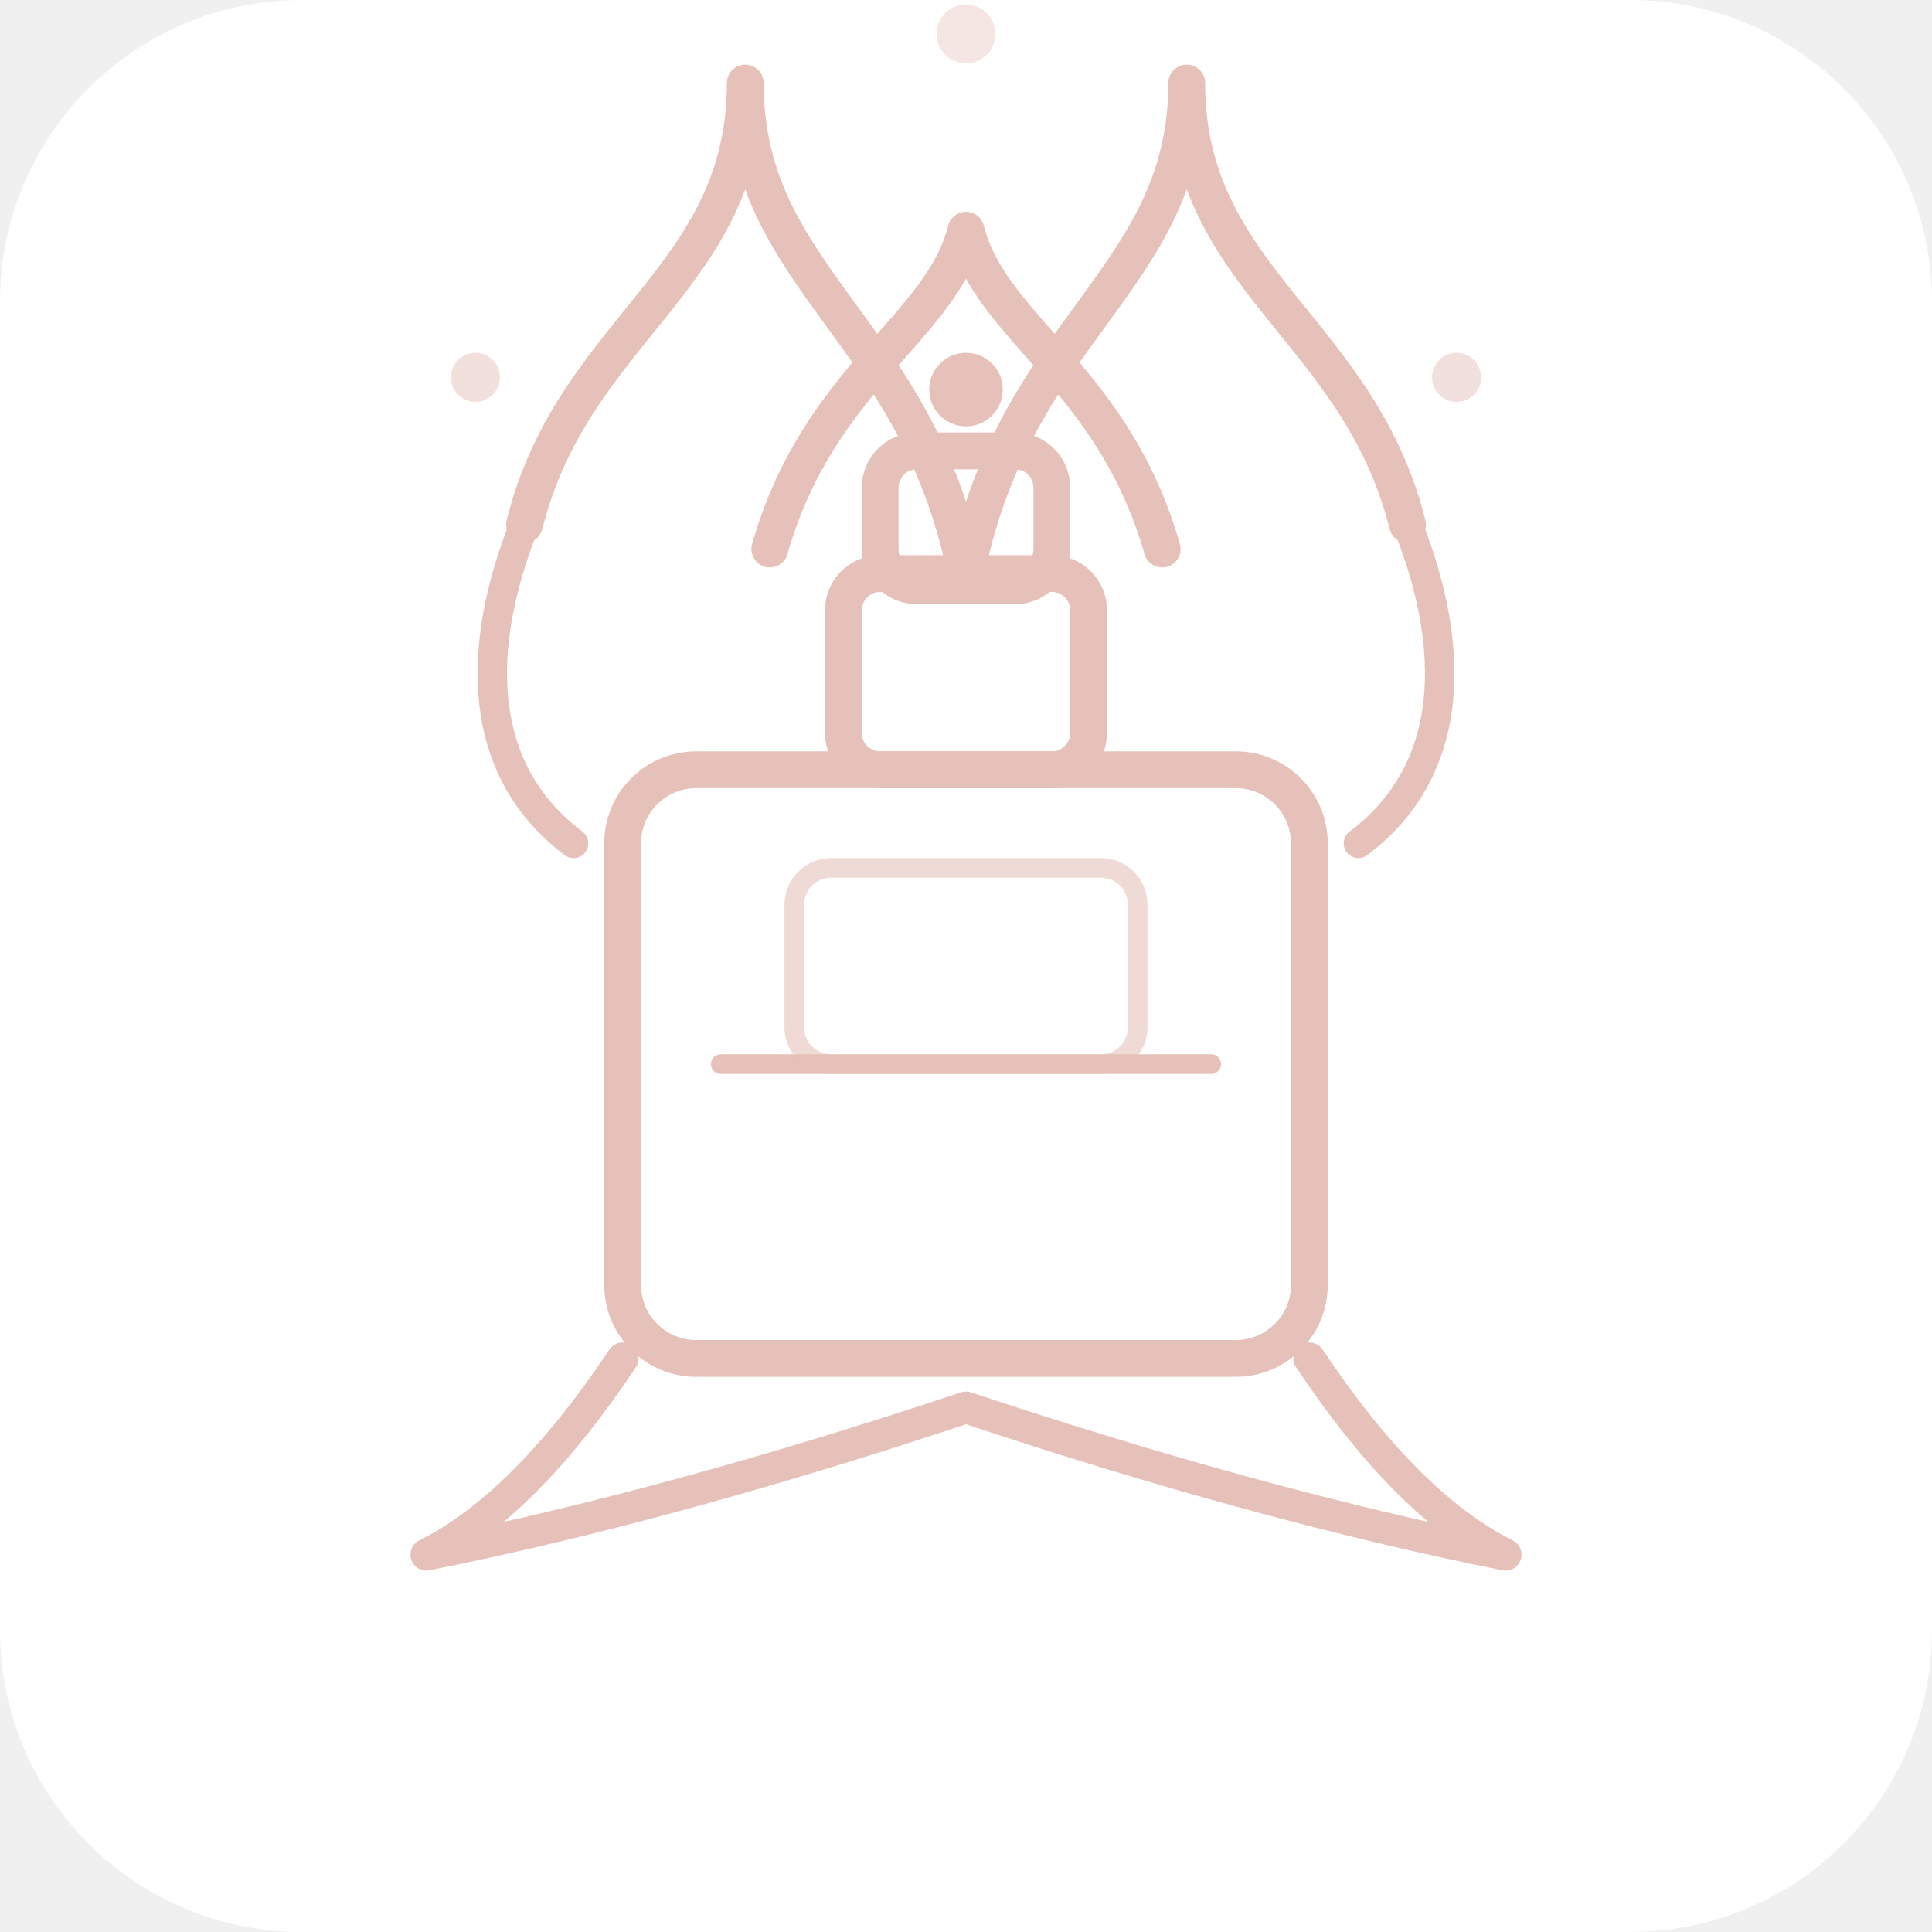
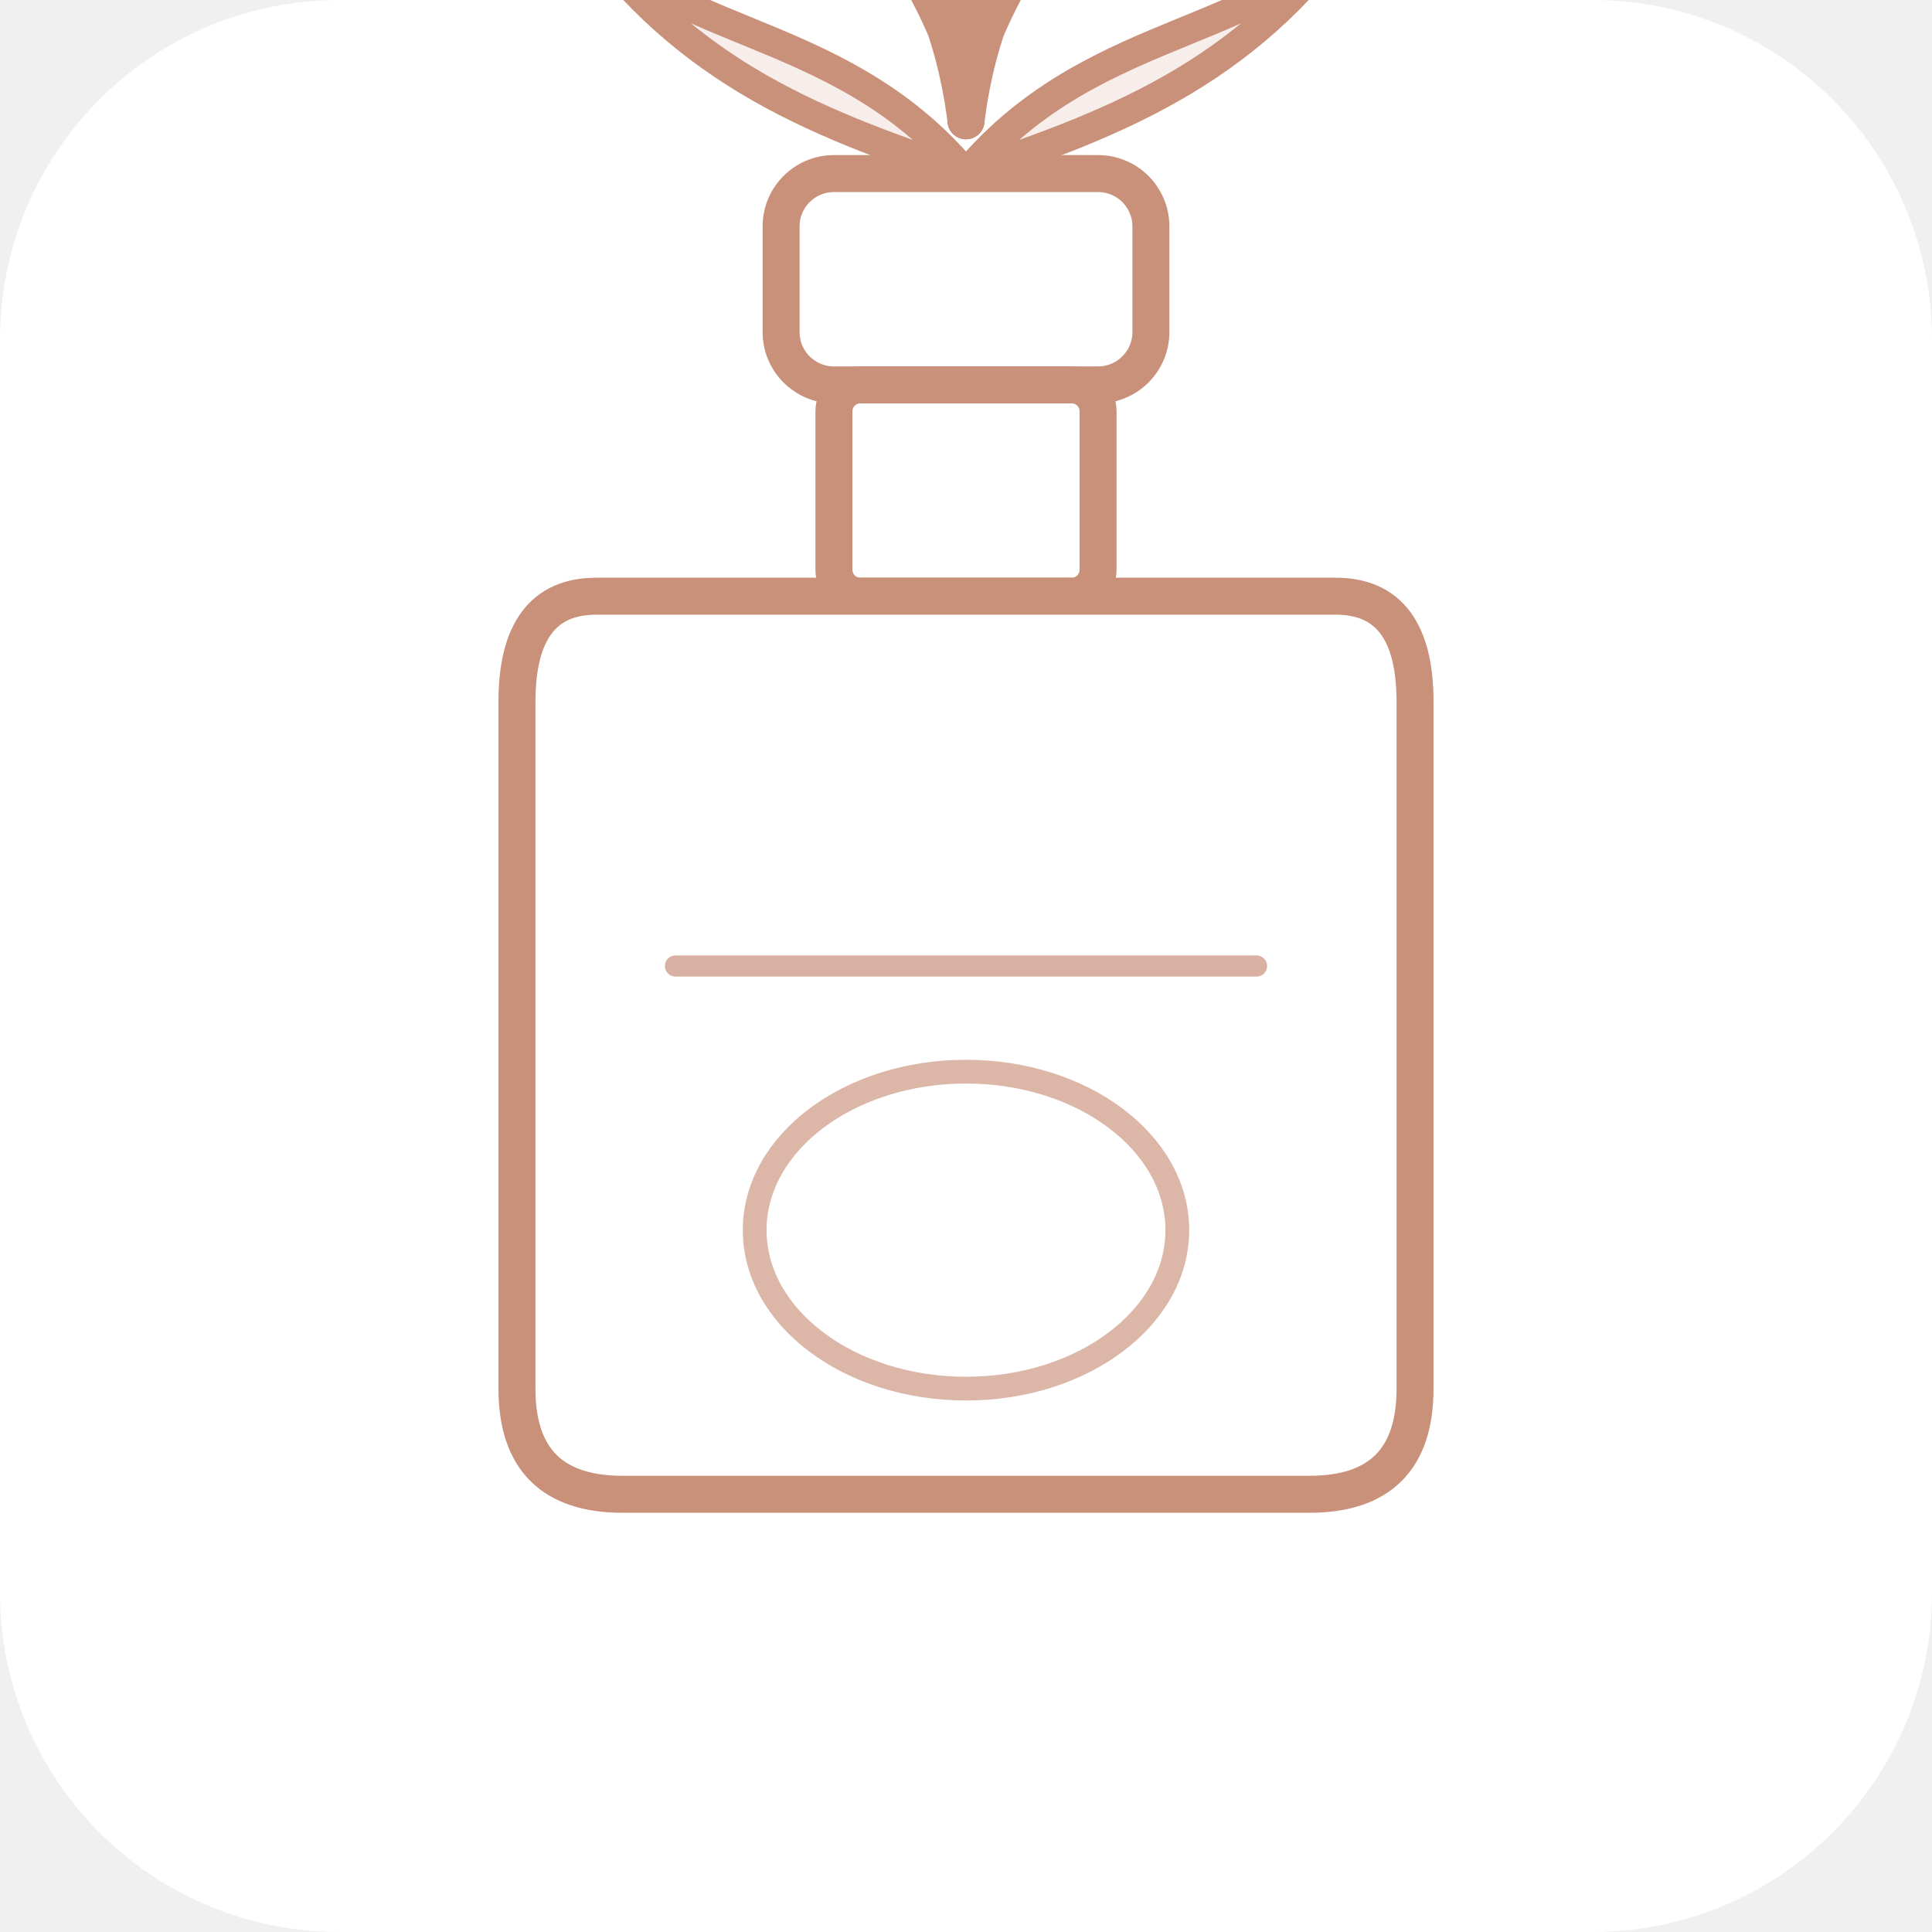
<svg xmlns="http://www.w3.org/2000/svg" viewBox="0 0 512 512" width="512" height="512">
-   <rect width="512" height="512" rx="80" fill="#ffffff" />
-   <g transform="translate(256,256) scale(6.5)" fill="none" stroke="#E6C1B9" stroke-width="1.5" stroke-linecap="round" stroke-linejoin="round">
-     <path d="M0 -16 C-2 -26, -9 -28, -9 -36 C-9 -28, -16 -26, -18 -18" />
-     <path d="M0 -16 C2 -26, 9 -28, 9 -36 C9 -28, 16 -26, 18 -18" />
-     <path d="M-8 -17 C-6 -24, -1 -26, 0 -30 C1 -26, 6 -24, 8 -17" />
-     <path d="M-18 -18 C-20 -13, -20 -8, -16 -5" stroke-width="1.2" />
-     <path d="M18 -18 C20 -13, 20 -8, 16 -5" stroke-width="1.2" />
-     <rect x="-5" y="-16" width="10" height="8" rx="1.5" />
-     <rect x="-3.5" y="-21" width="7" height="5.5" rx="1.5" />
-     <circle cx="0" cy="-23.5" r="1.5" fill="#E6C1B9" stroke="none" />
-     <rect x="-14" y="-8" width="28" height="24" rx="3" />
-     <line x1="-10" y1="4" x2="10" y2="4" stroke-width="0.8" />
-     <rect x="-7" y="-4" width="14" height="8" rx="1.5" stroke-width="0.8" opacity="0.6" />
-     <path d="M-14 16 Q-18 22, -22 24 Q-12 22, 0 18 Q12 22, 22 24 Q18 22, 14 16" stroke-width="1.3" />
-     <circle cx="-20" cy="-24" r="1" fill="#E6C1B9" stroke="none" opacity="0.5" />
-     <circle cx="20" cy="-24" r="1" fill="#E6C1B9" stroke="none" opacity="0.5" />
-     <circle cx="0" cy="-38" r="1.2" fill="#E6C1B9" stroke="none" opacity="0.4" />
+   <rect width="512" height="512" rx="90" fill="#ffffff" />
+   <g transform="translate(256,256) scale(7)" fill="none" stroke="#C9907A" stroke-linecap="round" stroke-linejoin="round" stroke-width="1.4">
+     <path d="M0 -32 C-1 -40, -6 -42, -7 -48 C-5 -41, -1 -38, 0 -33" fill="#C9907A" fill-opacity="0.2" />
+     <path d="M0 -32 C1 -40, 6 -42, 7 -48 C5 -41, 1 -38, 0 -33" fill="#C9907A" fill-opacity="0.2" />
+     <path d="M0 -32 C0 -41, 0 -44, 0 -50 C0 -44, 0 -41, 0 -33" fill="#C9907A" fill-opacity="0.2" />
+     <path d="M0 -30 C-5 -36, -12 -35, -15 -40 C-11 -34, -6 -32, 0 -30" fill="#C9907A" fill-opacity="0.15" stroke-width="1.1" />
+     <path d="M0 -30 C5 -36, 12 -35, 15 -40 C11 -34, 6 -32, 0 -30" fill="#C9907A" fill-opacity="0.15" stroke-width="1.1" />
+     <rect x="-7" y="-30" width="14" height="8" rx="2" fill="#ffffff" />
+     <rect x="-5" y="-22" width="10" height="8" rx="1" fill="#ffffff" />
+     <path d="M-14 -14 Q-17 -14, -17 -10 L-17 16 Q-17 20, -13 20 L13 20 Q17 20, 17 16 L17 -10 Q17 -14, 14 -14 Z" fill="#ffffff" />
+     <line x1="-11" y1="0" x2="11" y2="0" stroke-width="0.8" opacity="0.7" />
+     <ellipse cx="0" cy="10" rx="8" ry="6" stroke-width="0.9" opacity="0.65" />
  </g>
</svg>
